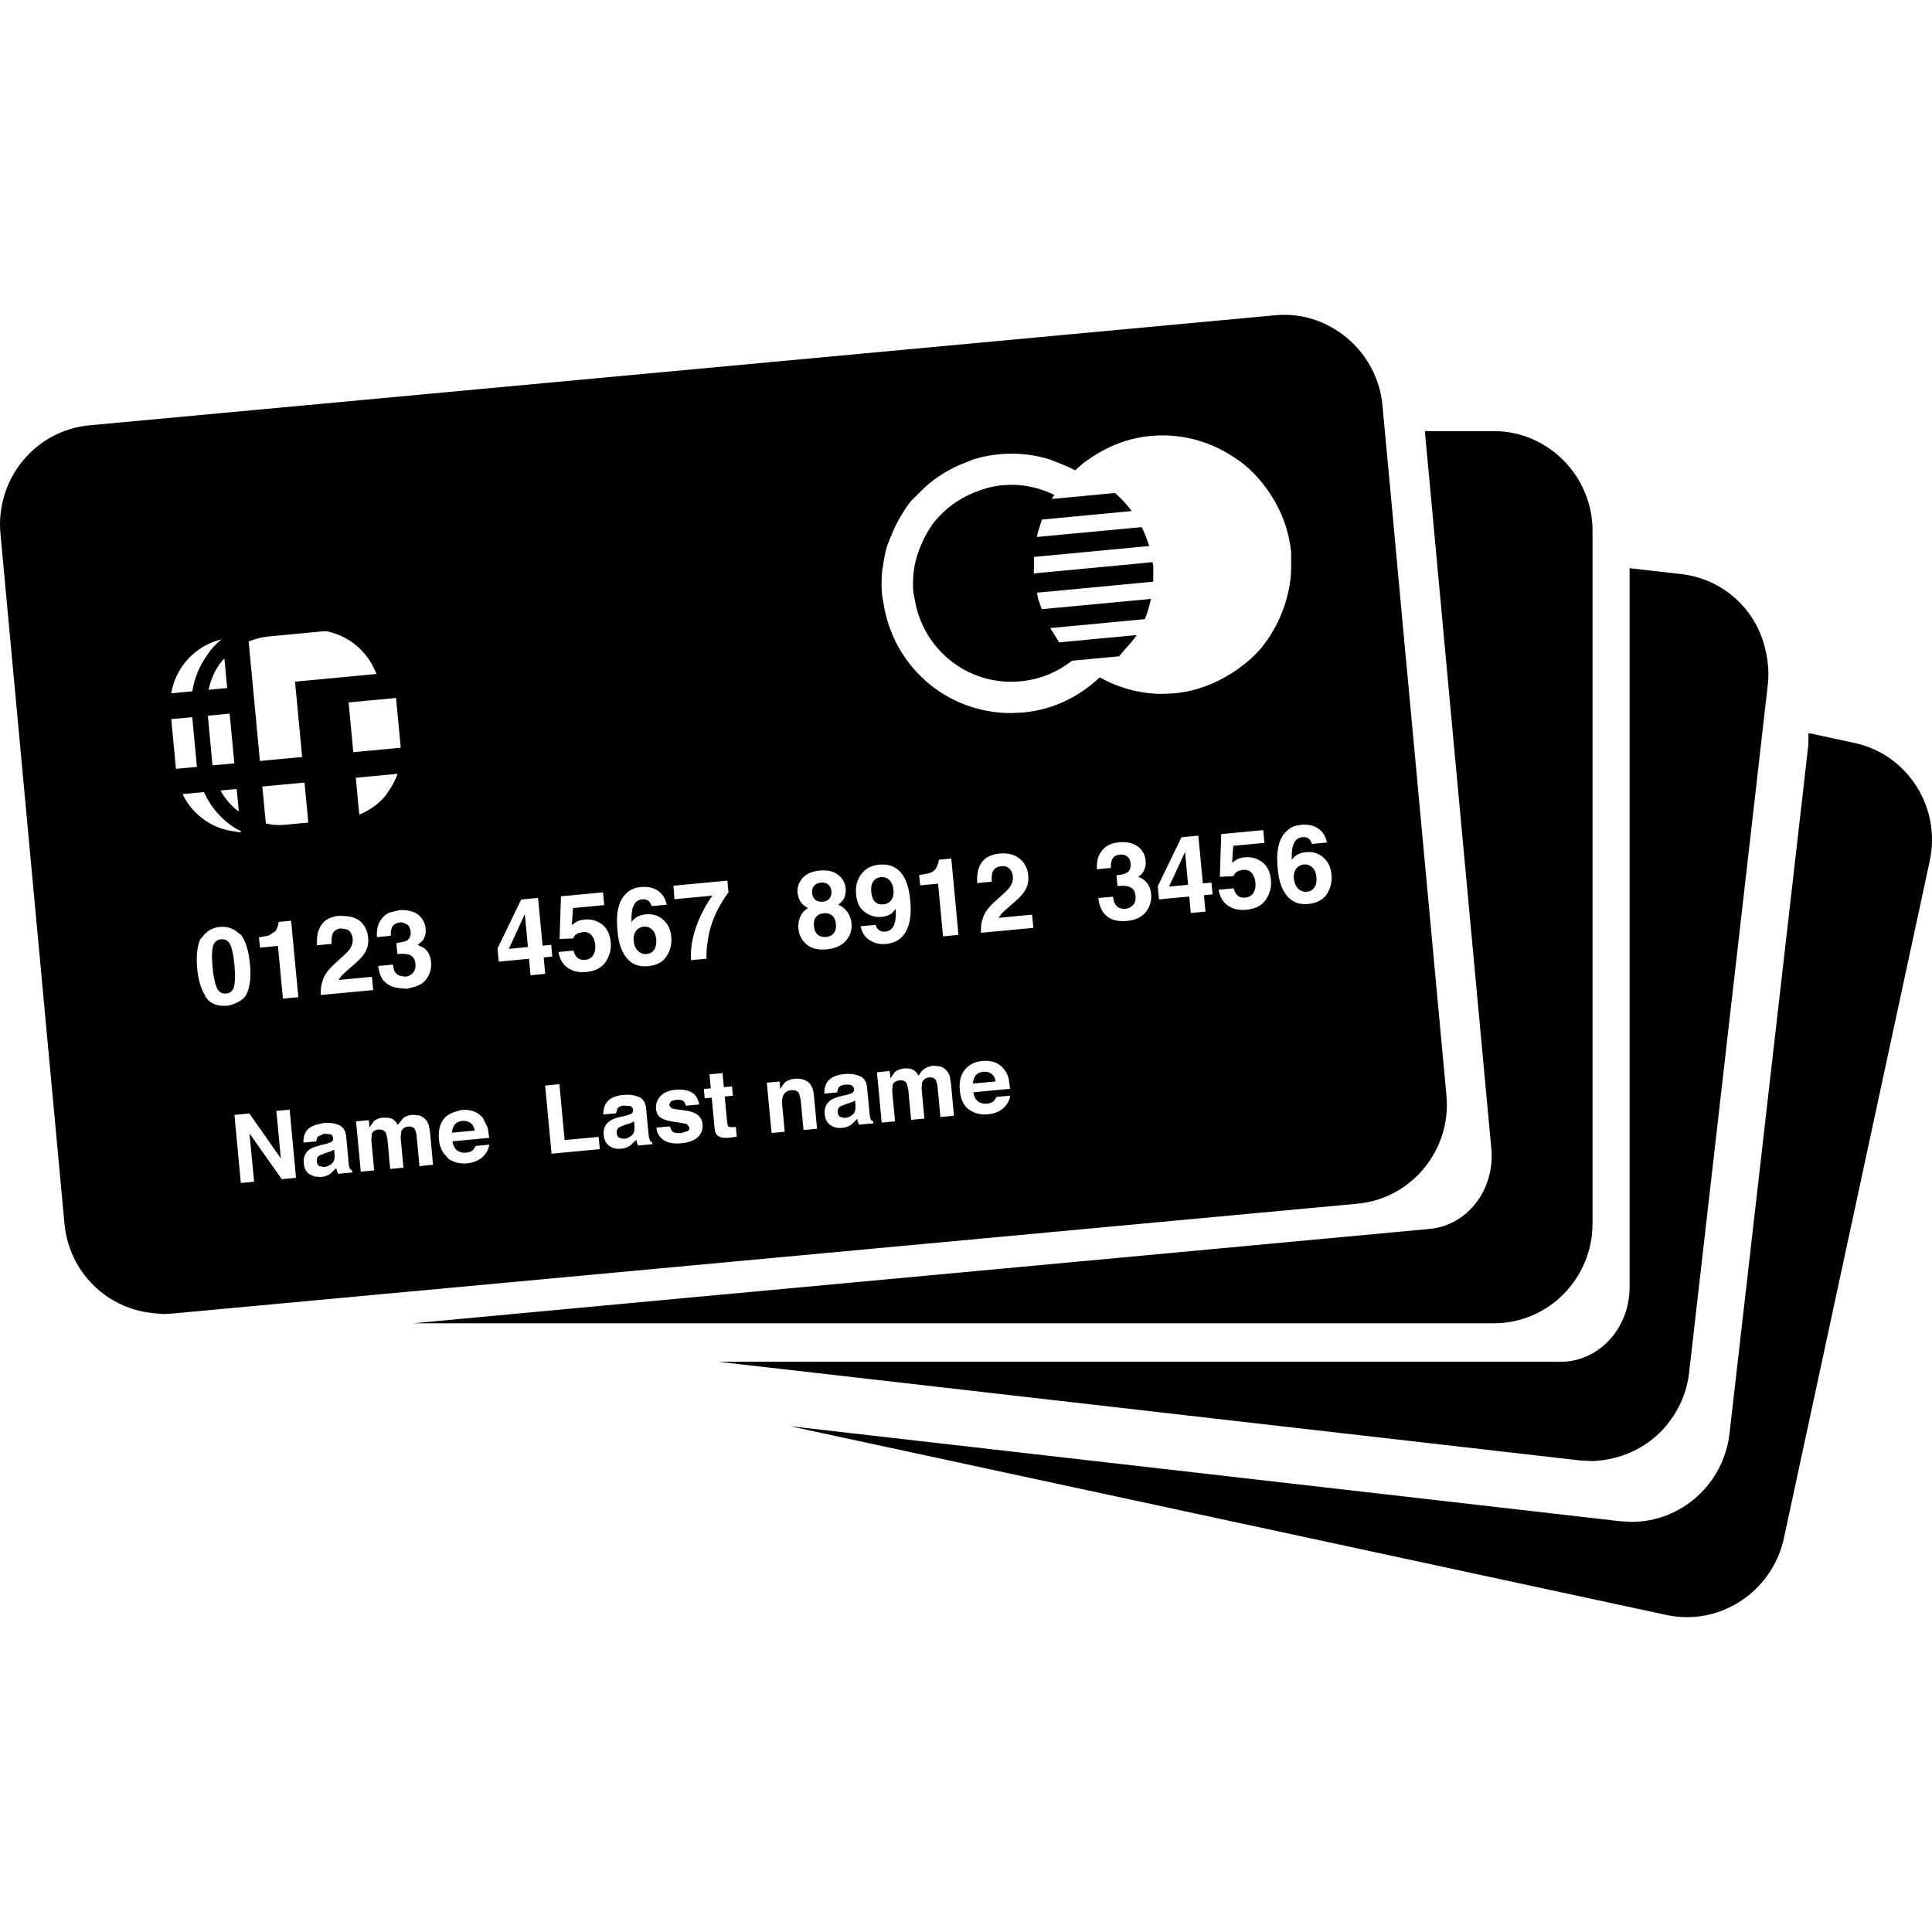
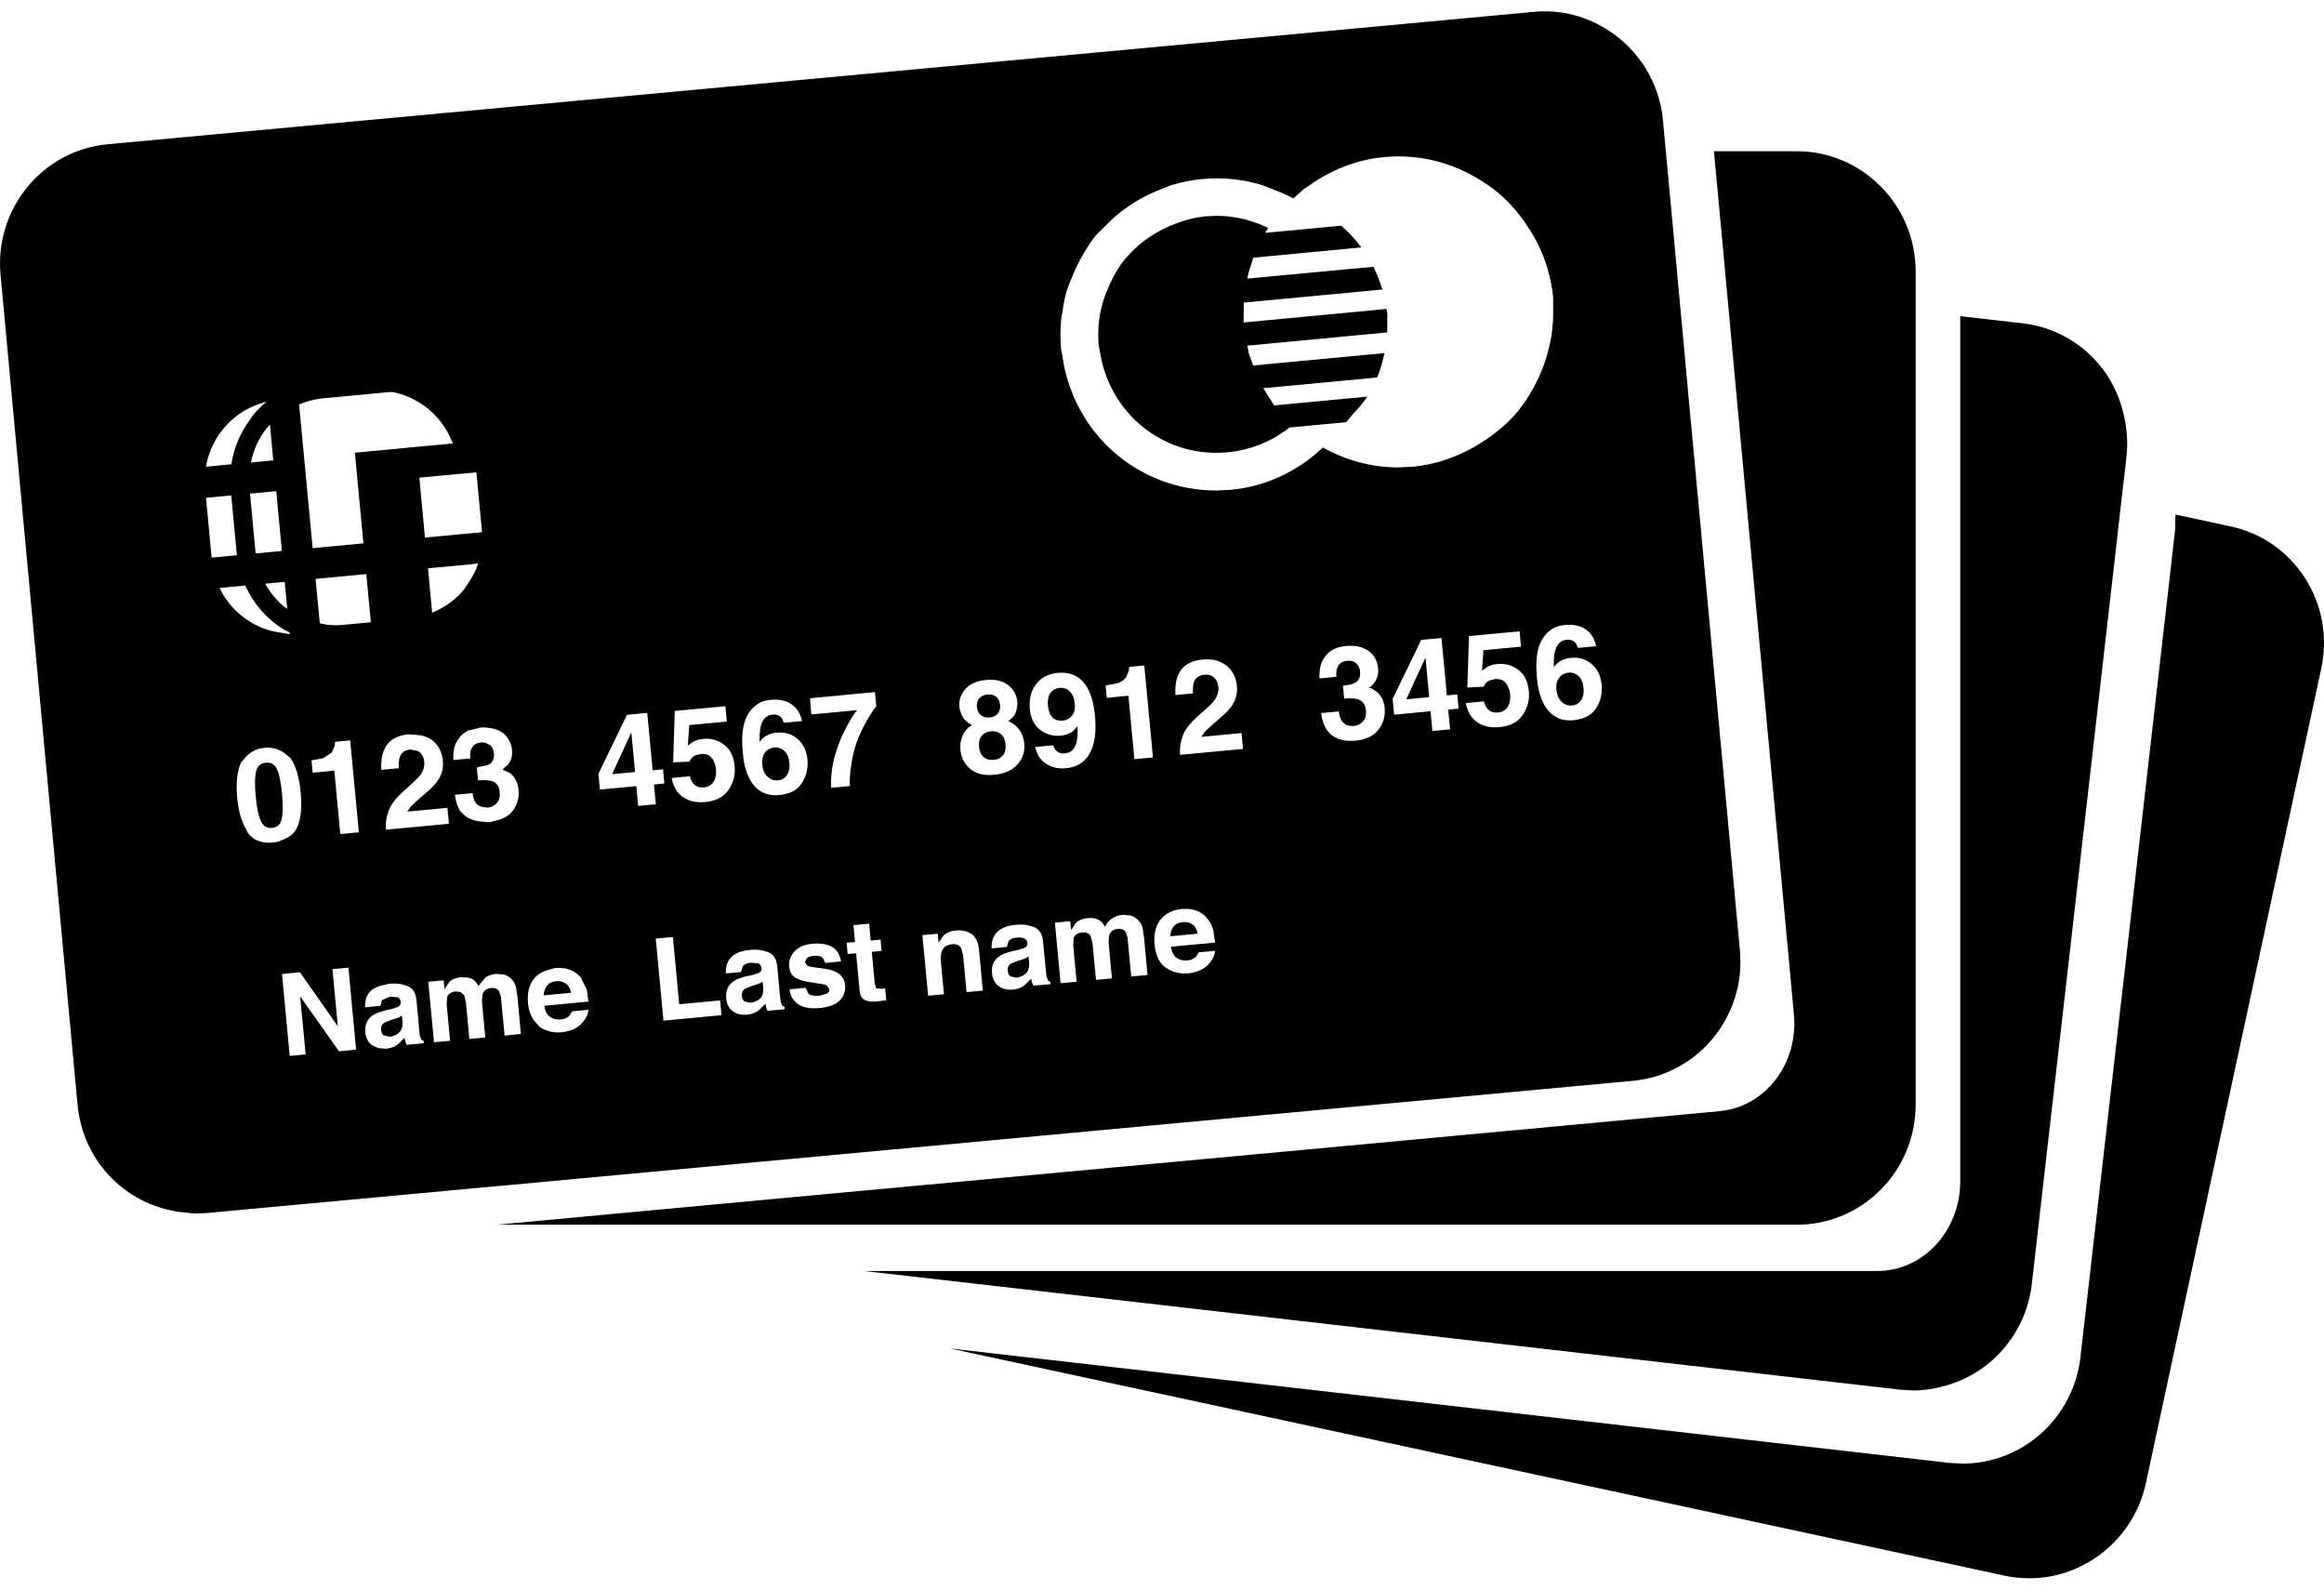
- <svg xmlns="http://www.w3.org/2000/svg" viewBox="0 0 64.334 64.334">
+ <svg xmlns="http://www.w3.org/2000/svg" viewBox="0 10.17 64.334 44.0">
  <path d="M61.749 24.739l-1.527-.329-.007.406-.074.642-.118 1.04-2.431 21.231c-.193 1.681-1.597 2.948-3.268 2.948l-.37-.021-6.534-.749-10.562-1.209-10.559-1.208 29.195 6.288c.226.049.457.072.686.072 1.54 0 2.895-1.105 3.222-2.628l4.855-22.547c.187-.864.031-1.749-.439-2.491-.473-.746-1.208-1.261-2.069-1.445zm-9.141 23.892l.372.021c.278 0 .543-.046.801-.111.696-.178 1.309-.572 1.75-1.125.383-.477.641-1.061.715-1.711l2.236-19.54.119-1.04.118-1.04.103-.891.046-.404c.041-.367.01-.729-.063-1.08-.104-.489-.304-.953-.619-1.356-.545-.698-1.326-1.137-2.2-1.237l-1.722-.197v23.946c0 1.37-1.027 2.48-2.294 2.48h-28.052l4.964.567 23.726 2.718zm-5.003-7.709l-11.383 1.058-11.229 1.041-1.712.158-4.969.462-.086.008-2.312.215-1.253.117-.13.012-.761.071h35.979c1.81 0 3.281-1.49 3.281-3.321v-23.066c0-.932-.383-1.771-.994-2.374-.593-.583-1.398-.947-2.287-.947h-2.303l.087.939.01.102.097 1.042.161 1.742.098 1.061.077.832.021.229.076.831.063.675.035.386.065.702.101 1.087 1.323 14.261c.127 1.361-.793 2.561-2.055 2.677zm-26.171-10.065c-.085.009-.158.041-.22.099-.09.086-.128.213-.112.383.012.136.06.245.142.325.083.079.179.114.293.103.111-.01.194-.06.251-.15.056-.09.076-.201.064-.334-.013-.149-.061-.259-.141-.331-.08-.074-.172-.104-.277-.095zm-.617 6.598l-.195.08c-.066.046-.094.111-.086.196.007.075.034.127.078.155l.159.036c.097-.01.181-.045.257-.108.077-.062.109-.168.097-.315l-.015-.162-.082.05-.114.04-.099.028zm7.019-6.684c-.012-.13-.054-.225-.127-.286s-.165-.086-.277-.076c-.113.01-.198.053-.258.126-.061.073-.083.175-.071.305.011.125.053.219.125.282.072.062.165.088.279.078.115-.01.201-.054.259-.129.059-.074.082-.175.07-.3zm1.497-1.563c-.085.009-.157.039-.213.093-.088.084-.125.216-.109.395.014.151.055.262.124.331.069.07.167.099.294.086.068-.006.132-.032.189-.078.107-.083.151-.214.134-.394-.013-.144-.058-.255-.133-.332s-.17-.112-.286-.101zm-1.938.818c.102-.009.178-.045.228-.11.05-.063.071-.142.063-.234-.01-.101-.045-.177-.107-.228-.061-.051-.143-.073-.245-.062-.101.009-.177.046-.228.107-.052.062-.072.144-.063.244.008.093.044.166.106.219.064.052.146.074.246.064zm5.616 5.729c-.075-.053-.165-.075-.269-.065-.111.011-.196.051-.253.121-.056.069-.086.16-.093.271l.757-.071c-.019-.118-.065-.201-.142-.256zm5.918-6.232l.634-.059-.102-1.095zm-10.752 7.238l-.196.079c-.065.047-.094.112-.086.196.008.075.033.128.078.156l.16.035c.096-.009.181-.045.257-.107.077-.063.108-.168.097-.315l-.015-.163-.082.05-.115.041-.098.028zm15.241-7.975c-.086.008-.159.041-.219.099-.091.085-.13.212-.113.382.014.136.062.245.143.325.082.079.179.114.292.103.111-.011.195-.061.251-.15.058-.089.077-.201.065-.335-.015-.148-.062-.259-.142-.331-.079-.072-.173-.104-.277-.093zm-25.942 1.654l-.532 1.156.482-.046.154-.014-.046-.486zm-2.08 6.885c-.112.012-.196.052-.252.121-.057.07-.086.161-.093.271l.757-.07c-.02-.116-.067-.201-.142-.254-.077-.056-.167-.078-.27-.068zm-4.353 1.003l-.114.04-.099.028-.195.079c-.066.047-.094.112-.086.195.007.075.034.127.078.157l.159.035c.096-.009.181-.045.257-.108.077-.062.109-.167.097-.314l-.015-.163-.082.051zm-3.242-5.504c.031-.16.033-.386.007-.678-.029-.306-.073-.532-.133-.674-.061-.143-.165-.208-.314-.194-.149.013-.239.097-.274.249-.035.152-.037.381-.007.688.026.292.072.514.135.664.062.149.167.219.316.205.149-.015.238-.102.27-.26zm-2.657 10.906l.274.027.301-.015 2.559-.237.843-.078 2.209-.205.342-.031 1.037-.097.455-.042.339-.031.263-.024.475-.043 1.05-.098 1.083-.1 1.763-.164 6.597-.611 20.472-1.899c1.802-.169 3.129-1.788 2.959-3.611l-1.185-12.78-.101-1.087-.053-.564-.05-.523-.049-.538-.076-.831-.021-.229-.077-.831-.098-1.061-.146-1.588-.098-1.042-.009-.103-.088-.939-.079-.853c-.098-1.056-.675-1.942-1.491-2.479-.594-.39-1.311-.599-2.082-.525l-39.487 3.665c-1.8.168-3.129 1.787-2.96 3.61l2.131 22.966c.15 1.627 1.419 2.859 2.998 2.991zm2.233-22.44c-.135.111-.261.235-.376.373l-.191.283c-.21.329-.348.692-.405 1.074l-.702.067c.112-.673.524-1.247 1.106-1.575.176-.099.366-.174.568-.222zm33.963-5.892c.374.29.69.643.952 1.042.235.36.429.748.551 1.175.071.252.127.513.152.783l-.001.283c.01.276-.008.548-.052.816l-.045.221c-.059.273-.145.537-.256.793l-.044.104c-.145.31-.316.606-.535.878l-.035.053-.01.009c-.285.343-.625.618-.989.852-.572.368-1.217.613-1.912.679l-.409.02c-.76 0-1.466-.206-2.087-.55-.696.657-1.573 1.079-2.542 1.169l-.41.02c-2.163 0-3.948-1.578-4.255-3.698l-.026-.145-.014-.071c-.026-.282-.023-.562.004-.837l.027-.153c.031-.22.069-.439.132-.65l.083-.217.059-.14c.088-.221.19-.435.315-.64.108-.179.217-.358.353-.522l.232-.23.208-.205c.404-.367.867-.647 1.373-.837l.25-.102c.278-.084.565-.144.861-.172.589-.057 1.156.009 1.685.172l.257.102c.202.078.4.156.588.262l.298-.262.152-.102c.593-.419 1.288-.708 2.06-.78 1.079-.103 2.078.209 2.885.78l.145.1zm-32.878 23.953l-.442.042-.167-1.778-.046-.49.046-.004.45-.043.591.842.163.234.295.42-.149-1.582.442-.041.213 2.269-.474.045-.329-.465-.163-.231-.585-.827.155 1.609zm-1.651-6.232c-.122-.211-.208-.487-.243-.855-.04-.42-.005-.75.104-.991l.14-.16c.121-.13.278-.225.51-.247.223-.021.389.037.531.132l.184.146c.15.214.247.532.286.952.04.419.006.75-.104.988-.071.156-.206.252-.366.317-.086.037-.17.077-.283.087-.324.03-.562-.062-.713-.275l-.046-.094zm-.41-9.238l.153 1.619.007.036-.702.066-.157-1.656.699-.065zm24.386 11.705c.085-.054.184-.088.295-.098l.223.022c.074.021.145.065.209.132.053.054.092.123.115.206l.039.247.098 1.059-.451.042-.101-1.068-.046-.154c-.046-.073-.122-.106-.226-.097-.121.011-.2.07-.237.175l-.017.196.093.999-.441.043-.094-.999-.052-.214c-.045-.078-.12-.112-.228-.102-.125.012-.206.061-.24.146l-.017.209.095 1.01-.444.041-.158-1.675.425-.041.023.245.136-.201c.079-.073.186-.116.321-.13.128-.013.235.006.319.055.068.047.123.109.164.188.052-.103.116-.181.197-.236zm-.18-6.445l.328-.062c.099-.031.177-.084.233-.156l.082-.192.009-.103.418-.04.239 2.544-.513.048-.166-1.755-.597.057-.033-.341zm-.34 1.627c-.113.406-.368.628-.77.666-.19.018-.367-.022-.53-.121-.163-.099-.266-.255-.309-.47l.498-.047c.02.074.057.131.112.174.055.042.126.059.212.051.165-.016.271-.118.321-.306.027-.104.036-.253.027-.447l-.133.146c-.088.064-.201.104-.337.117-.203.019-.389-.034-.559-.159-.17-.125-.268-.319-.291-.583-.026-.273.032-.501.174-.684.142-.185.337-.288.589-.312.388-.036.669.109.846.44.1.187.165.438.194.755.03.307.015.568-.044.78zm-1.915 5.371c-.051-.021-.123-.029-.216-.019-.105.01-.177.042-.216.098l-.048.159-.423.04c-.005-.148.025-.272.09-.374.103-.159.296-.252.58-.279.184-.018.352.004.501.063.151.059.235.188.254.393l.073.77.021.193.038.115.07.045.006.063-.477.045-.037-.092-.022-.101-.194.188c-.089.064-.195.102-.314.112-.153.014-.284-.018-.391-.095-.107-.077-.168-.196-.185-.356-.019-.205.048-.363.198-.47.083-.059.21-.106.379-.145l.148-.031.172-.057c.06-.031.087-.077.082-.133-.009-.065-.038-.11-.089-.132zm-2.221 1.547l-.438.042-.159-1.676.425-.04.022.245.143-.201c.083-.076.194-.121.332-.133.173-.017.318.016.437.096s.188.227.208.436l.106 1.131-.451.042-.095-1.02-.054-.201c-.051-.082-.136-.116-.256-.105-.148.014-.243.087-.287.218-.021.068-.027.155-.019.26l.086.906zm.727-6.237c-.161-.137-.251-.312-.271-.526-.013-.143.006-.275.061-.397.053-.122.139-.218.258-.288-.131-.07-.22-.151-.267-.243-.046-.092-.072-.18-.08-.263-.018-.184.038-.349.164-.492.127-.144.318-.228.574-.251.253-.024.457.023.609.14.151.116.236.269.254.453.008.083-.003.174-.031.272-.028.099-.1.19-.216.271.132.058.235.143.311.252s.119.236.131.379c.019.215-.042.404-.187.569-.146.165-.36.261-.644.288-.284.027-.506-.028-.666-.164zm-3.975 5.99c-.043-.021-.201-.051-.472-.089-.194-.029-.335-.076-.42-.139-.084-.062-.133-.159-.146-.29-.014-.155.034-.294.145-.417.112-.123.278-.195.5-.215.209-.021.384.006.525.076.141.071.229.208.269.413l-.438.041-.06-.129c-.055-.055-.139-.077-.255-.066-.096.011-.163.031-.2.064l-.051.11.075.104c.046.02.201.046.47.078.179.023.315.073.41.148.094.076.146.177.16.303.015.166-.034.309-.148.426-.113.116-.301.188-.56.212-.265.024-.464-.014-.6-.112-.137-.1-.213-.235-.23-.408l.446-.041.075.159c.061.054.164.073.311.061l.204-.06c.049-.03.071-.07.066-.122l-.076-.107zm-1.89-.606l-.216-.019c-.105.011-.177.043-.216.098l-.048.16-.422.039c-.004-.148.024-.272.09-.374.102-.158.295-.251.579-.278.184-.018.352.004.502.062.15.06.234.189.253.393l.073.771.022.193.037.114.07.045.006.064-.477.045-.037-.093-.021-.1-.195.188c-.089.063-.194.102-.314.111-.153.015-.283-.018-.391-.095-.107-.077-.169-.196-.184-.355-.021-.206.046-.363.197-.471.083-.059.209-.106.378-.145l.149-.031.172-.056c.06-.031.088-.077.082-.134-.009-.065-.038-.111-.089-.132zm-4.749.727l.046.33-.233.022-.989.093c.022.168.093.28.209.338.07.035.154.049.247.04.101-.009.18-.042.237-.1l.079-.124.165-.016.283-.026c-.002.101-.047.206-.134.318-.068.089-.154.159-.256.209-.101.05-.218.082-.352.095-.223.021-.427-.029-.61-.15l-.072-.085c-.131-.127-.223-.305-.247-.563-.026-.291.028-.521.168-.69.103-.124.242-.195.402-.241l.177-.048c.146-.013.28 0 .402.042s.227.115.313.221l.088.178.077.157zm-2.275 1.273l-.102-1.068-.046-.154c-.046-.074-.122-.106-.226-.097-.121.011-.2.069-.236.175l-.018.195.093.999-.306.029-.135.013-.093-1-.051-.214-.103-.086-.126-.016c-.124.011-.204.06-.24.146l-.015.209.094 1.01-.39.036-.055.005-.159-1.674.408-.039.019-.002.022.245.136-.201c.079-.074.187-.117.322-.13l.03.005c.113-.006.212.006.29.05.069.046.123.109.164.189l.057-.071.137-.167c.085-.054.185-.088.295-.098l.223.021c.074.022.146.066.209.132.053.055.092.123.116.207l.034.212.005.034.097 1.058-.229.022-.221.025zm-6.896-13.383l-.152-1.618.726-.069.156 1.656-.721.067-.009-.036zm6.471 7.477l-.255-.024c-.206-.024-.376-.093-.492-.232l-.036-.025c-.085-.118-.143-.278-.169-.479l.265-.025.226-.022c.009.102.035.185.073.248.043.069.105.108.179.131l.17.022c.098-.01.18-.051.247-.125.066-.074.094-.174.082-.301-.015-.167-.094-.273-.234-.315l-.179-.021-.189.007-.033-.358.27-.056.065-.023c.107-.06.153-.165.14-.313-.01-.097-.045-.173-.108-.229l-.03-.008c-.06-.042-.127-.069-.217-.061-.118.011-.202.056-.25.136s-.066.182-.051.307l-.046.004-.421.04c-.007-.127.003-.249.031-.365.031-.104.087-.202.166-.294.06-.066.133-.119.22-.159l.096-.023.232-.057c.105-.011.201-.002.292.015.116.02.224.056.314.119.078.053.134.12.179.196.049.083.082.179.092.29.015.149-.019.28-.098.392l-.081.073-.083.075.07.034.137.065c.138.106.218.262.236.466.021.216-.035.412-.168.588-.084.112-.212.184-.36.235l-.282.072zm-1.946 5.698l.021.194.038.115.07.045.006.063-.198.019-.279.026-.037-.093-.021-.1-.195.188c-.089.063-.194.101-.314.112l-.215-.016-.175-.08c-.106-.076-.169-.195-.184-.355-.02-.206.047-.363.197-.471.065-.046.163-.082.279-.115l.099-.029.148-.032.172-.056c.062-.032.089-.077.083-.133-.006-.069-.036-.114-.085-.136l-.217-.019-.161.073-.055.025-.048.158-.423.04c-.005-.147.025-.271.091-.374.088-.138.258-.214.482-.254l.097-.024c.184-.018.352.003.501.063.15.059.235.188.254.393l.066.7.003.073zm-1.347-15.966l-.427.04.237 2.509-1.004.094-.163.016-.239.023-.375-3.978c.195-.08.4-.14.614-.163l.02-.004.144-.013 1.68-.159.124-.006c.671.13 1.243.562 1.556 1.165l.121.26-.153.014-2.135.202zm1.358.731l.677-.064.902-.084.07.748.083.871v.038l-.188.018-1.062.1-.327.031-.155-1.658zm.385 2.495l1.06-.1.183-.018c-.057.171-.139.333-.237.486l-.161.24c-.238.287-.541.496-.876.633l-.05-.529-.065-.699.146-.013zm-.824 7.201l-.486.046c-.012-.183.01-.353.07-.512.056-.176.208-.372.455-.585l.09-.083c.157-.14.273-.25.323-.315.094-.121.135-.248.122-.38-.01-.107-.048-.195-.114-.26-.054-.054-.131-.062-.213-.067l-.053-.017c-.153.015-.25.082-.295.2-.025.069-.035.174-.027.318l-.486.046c-.012-.217.01-.396.068-.536.11-.267.334-.416.676-.447l.166.009c.191.008.364.049.499.153.173.134.272.324.295.57.018.188-.022.361-.122.518-.064.104-.176.224-.333.36l-.188.161-.239.218-.104.149 1.008-.095.103-.009.042.44-.196.019-1.061.099zm-3.318-6.811l.029-.003.071.749-.101-.074c-.206-.174-.377-.385-.509-.624l.51-.048zm.883-.083l.159-.015.163-.016 1.083-.103.126 1.333-.762.072c-.152.015-.301.013-.447-.002l-.163-.032-.042-.009-.117-1.228zm.159 4.972l.058-.013.106-.07.127-.085.082-.192.009-.104.418-.04.24 2.545-.513.048-.166-1.755-.197.019-.163.016-.238.021-.034-.34.271-.05zm7.714.858l-.042-.437.79-1.632.42-.04.141-.014.15 1.59.288-.027.036.392-.287.027.051.548-.489.045-.051-.547-.278.026-.729.069zm2.913.345c-.241.023-.447-.022-.615-.138-.167-.116-.271-.292-.311-.529l.5-.046c.029.107.075.188.137.241.061.055.146.077.253.066.123-.011.213-.065.271-.157.056-.093.078-.207.065-.339-.012-.13-.053-.236-.121-.32-.07-.083-.167-.12-.297-.107l-.156.037c-.076.036-.129.093-.163.173l-.45.021.014-.453.032-.97.181-.017 1.219-.114.04.425-1.04.098-.039.564.171-.117c.07-.033.158-.055.261-.065.21-.021.401.033.572.16.168.127.268.325.292.596.022.235-.034.452-.167.651-.132.199-.349.312-.649.34zm.452 5.899l-1.607.151-.213-2.27.474-.045.175 1.861 1.133-.106.038.409zm1.595-6.092c-.322.03-.57-.081-.748-.335-.137-.198-.223-.463-.253-.794-.02-.194-.026-.353-.021-.476.009-.219.049-.405.12-.556.06-.13.146-.238.257-.323.11-.086.248-.137.411-.152.237-.022.431.021.583.128.152.108.245.261.282.461l-.498.046-.061-.13c-.062-.074-.146-.106-.255-.096-.162.016-.27.118-.322.307-.028.104-.04.255-.036.453.055-.079.122-.141.202-.183.079-.042.171-.067.275-.077.226-.021.418.037.578.177.159.14.249.329.271.568.021.237-.028.453-.154.648-.122.196-.332.306-.631.334zm1.442-.202c-.029-.458.077-.946.315-1.466.156-.323.289-.55.402-.682l-1.268.119-.035-.449 1.797-.17.037.392c-.068.081-.161.222-.277.424-.115.201-.209.407-.28.617-.057.165-.104.363-.138.597-.036.233-.047.423-.034.57l-.519.048zm.659 4.269l-.044-.467.435-.041.043.468.273-.026.029.312-.272.026.083.886.039.126.162.011.042-.006.044-.006.031.329-.207.026c-.207.027-.351.004-.435-.067-.054-.046-.086-.121-.096-.227l-.096-1.033-.235.021-.028-.312.232-.02zm-16.196-14.315l.092.985-.619.059c.072-.354.221-.688.457-.975l.07-.069zm-.681 4.449l.019.045c.229.486.589.893 1.042 1.17l.162.081.005.05-.167-.029c-.384-.042-.74-.172-1.042-.387-.311-.22-.567-.51-.731-.862l.712-.068zm27.576 4.082l.042.44-1.744.164c-.012-.184.012-.353.071-.512.055-.176.208-.372.454-.586.215-.186.354-.319.415-.396.094-.121.134-.248.122-.381-.011-.107-.048-.195-.115-.26-.066-.065-.154-.094-.267-.083-.151.015-.25.081-.295.2-.024.068-.034.174-.026.317l-.487.046c-.012-.216.012-.396.068-.535.108-.267.335-.416.677-.448.27-.025.49.029.663.164s.271.324.295.57c.018.188-.023.362-.122.518-.065.104-.176.224-.334.359l-.187.162-.24.218-.104.15 1.114-.107zm-1.66 4.871c.146-.013.281 0 .403.042.12.042.227.115.312.221.079.095.134.204.167.335l.046.331-1.222.115c.022.168.093.281.209.338.07.035.154.049.248.041.1-.01.179-.043.236-.101l.079-.124.448-.041c-.002.101-.047.207-.134.318-.137.178-.338.278-.608.304-.225.021-.428-.028-.612-.15-.183-.122-.289-.338-.319-.648-.026-.29.028-.521.168-.69.141-.171.334-.268.579-.291zm5.388-6.023c.139.106.218.262.236.466.02.216-.036.412-.17.589-.133.177-.347.279-.639.307-.359.034-.62-.061-.783-.282-.085-.119-.142-.278-.169-.481l.492-.045c.01.102.034.185.072.248.072.116.189.168.349.153.099-.009.181-.051.247-.125.067-.074.094-.174.082-.301-.015-.167-.094-.272-.233-.315-.081-.024-.204-.03-.37-.014l-.033-.358c.162-.018.273-.043.335-.079.105-.06.151-.165.137-.313-.009-.097-.044-.174-.106-.229-.063-.055-.146-.078-.248-.068-.118.011-.201.056-.249.136-.048.08-.065.182-.051.307l-.468.044c-.007-.127.004-.249.032-.366.031-.103.087-.201.167-.293.059-.066.133-.119.22-.16.087-.04.195-.067.326-.078.243-.023.445.022.606.133.16.111.251.274.271.485.014.15-.02.28-.099.392-.05.07-.104.119-.163.147.048-.003.116.03.209.1zm2.047 1.051l-.491.046-.051-.548-1.007.095-.042-.437.79-1.632.562-.053.15 1.589.287-.027.036.392-.288.027.054.548zm1.541-1.284c-.07-.083-.168-.12-.298-.107l-.154.038c-.076.036-.129.093-.162.173l-.45.021.046-1.423 1.399-.132.04.425-1.04.098-.038.564.171-.117c.07-.033.157-.055.26-.065.211-.02.4.034.571.16.17.127.268.325.293.596.021.235-.034.452-.167.651-.134.199-.35.312-.651.34-.242.023-.446-.023-.614-.138-.168-.116-.271-.292-.312-.528l.499-.047c.03.107.076.187.137.242.062.054.146.076.254.065.124-.012.214-.064.271-.158.057-.094.078-.206.066-.338-.012-.129-.052-.236-.121-.32zm2.503.696c-.125.195-.336.306-.635.335-.32.03-.569-.082-.746-.336-.138-.198-.223-.462-.255-.793-.019-.194-.024-.354-.02-.476.01-.219.049-.405.119-.557.062-.13.147-.237.258-.323.11-.086.248-.136.412-.152.235-.022.43.021.582.128.152.108.246.262.282.461l-.498.047-.061-.13c-.062-.074-.147-.106-.255-.096-.163.016-.27.118-.321.306-.029.104-.04.255-.036.453.055-.079.122-.14.2-.182.08-.042.171-.068.277-.077.226-.021.417.038.576.177.16.14.251.329.271.567.024.238-.026.453-.15.648zm-6.264-11.004l-.519.049-.239.023-.277.026-.809.076-.616.059-.266.025-.252.024-.52.049.003-.239.001-.106.001-.205.103-.009.416-.04.519-.049 1.283-.121.54-.051.527-.051.451-.042-.018-.044c-.062-.203-.14-.398-.232-.585l-.448.042-.542.051-.578.054-.834.078-.274.026-.275.026-.54.051.035-.165.131-.414.586-.056.602-.057.166-.016.631-.059.591-.057.395-.037.02-.002c-.159-.213-.336-.408-.533-.581l-.02-.021-.222.021-.12.011-.351.034-.325.03-.428.041-.369.034-.297.028.089-.132-.091-.046c-.409-.183-.859-.294-1.337-.294l-.313.015c-.339.033-.66.129-.966.258l-.05.021c-.453.201-.865.494-1.192.886l-.009.008c-.183.221-.321.467-.439.72l-.016.041-.09.215c-.088.242-.156.49-.183.747l-.006.055c-.018.204-.021.413-.002.621l.079.406.006.032c.364 1.566 1.811 2.677 3.486 2.519.634-.06 1.221-.301 1.709-.685l.121-.011.709-.067.075-.007.621-.058.046-.004.082-.1.098-.119c.143-.157.289-.31.403-.489l-.24.023-.588.055-.442.042-.225.021-.365.035-.074.007-.646.061-.16-.257-.138-.22.586-.055.523-.049.06-.005.517-.049.587-.056.557-.052.016-.002.305-.03c.081-.192.139-.395.186-.602l.022-.071-.352.033-.025.002-.539.051-.54.051-1.104.104-.08.007-.459.043-.542.051-.12-.335-.04-.214.522-.049.222-.021.296-.028 1.369-.129.37-.036.146-.014.521-.049.426-.041.001-.168.001-.226.001-.118-.026-.139-.456.046z" />
</svg>
